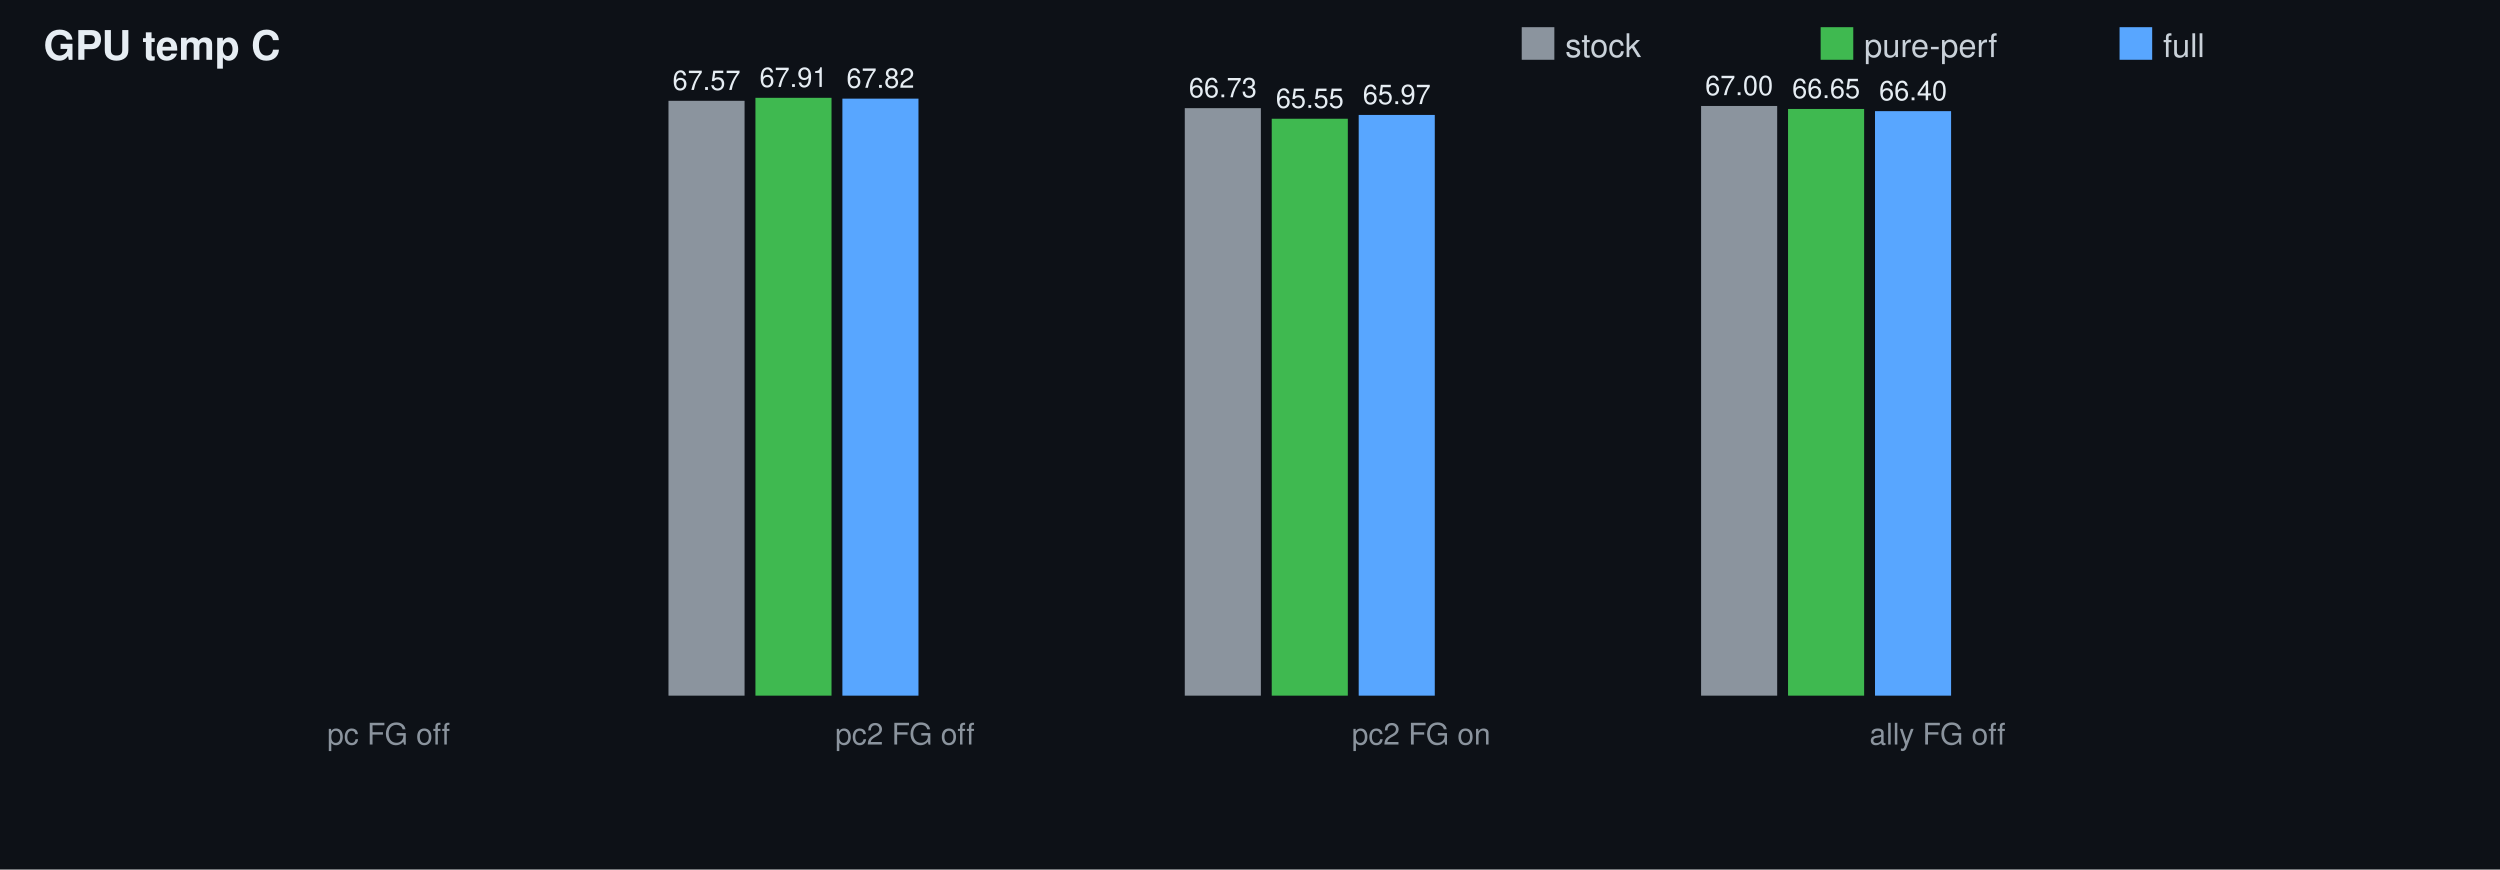
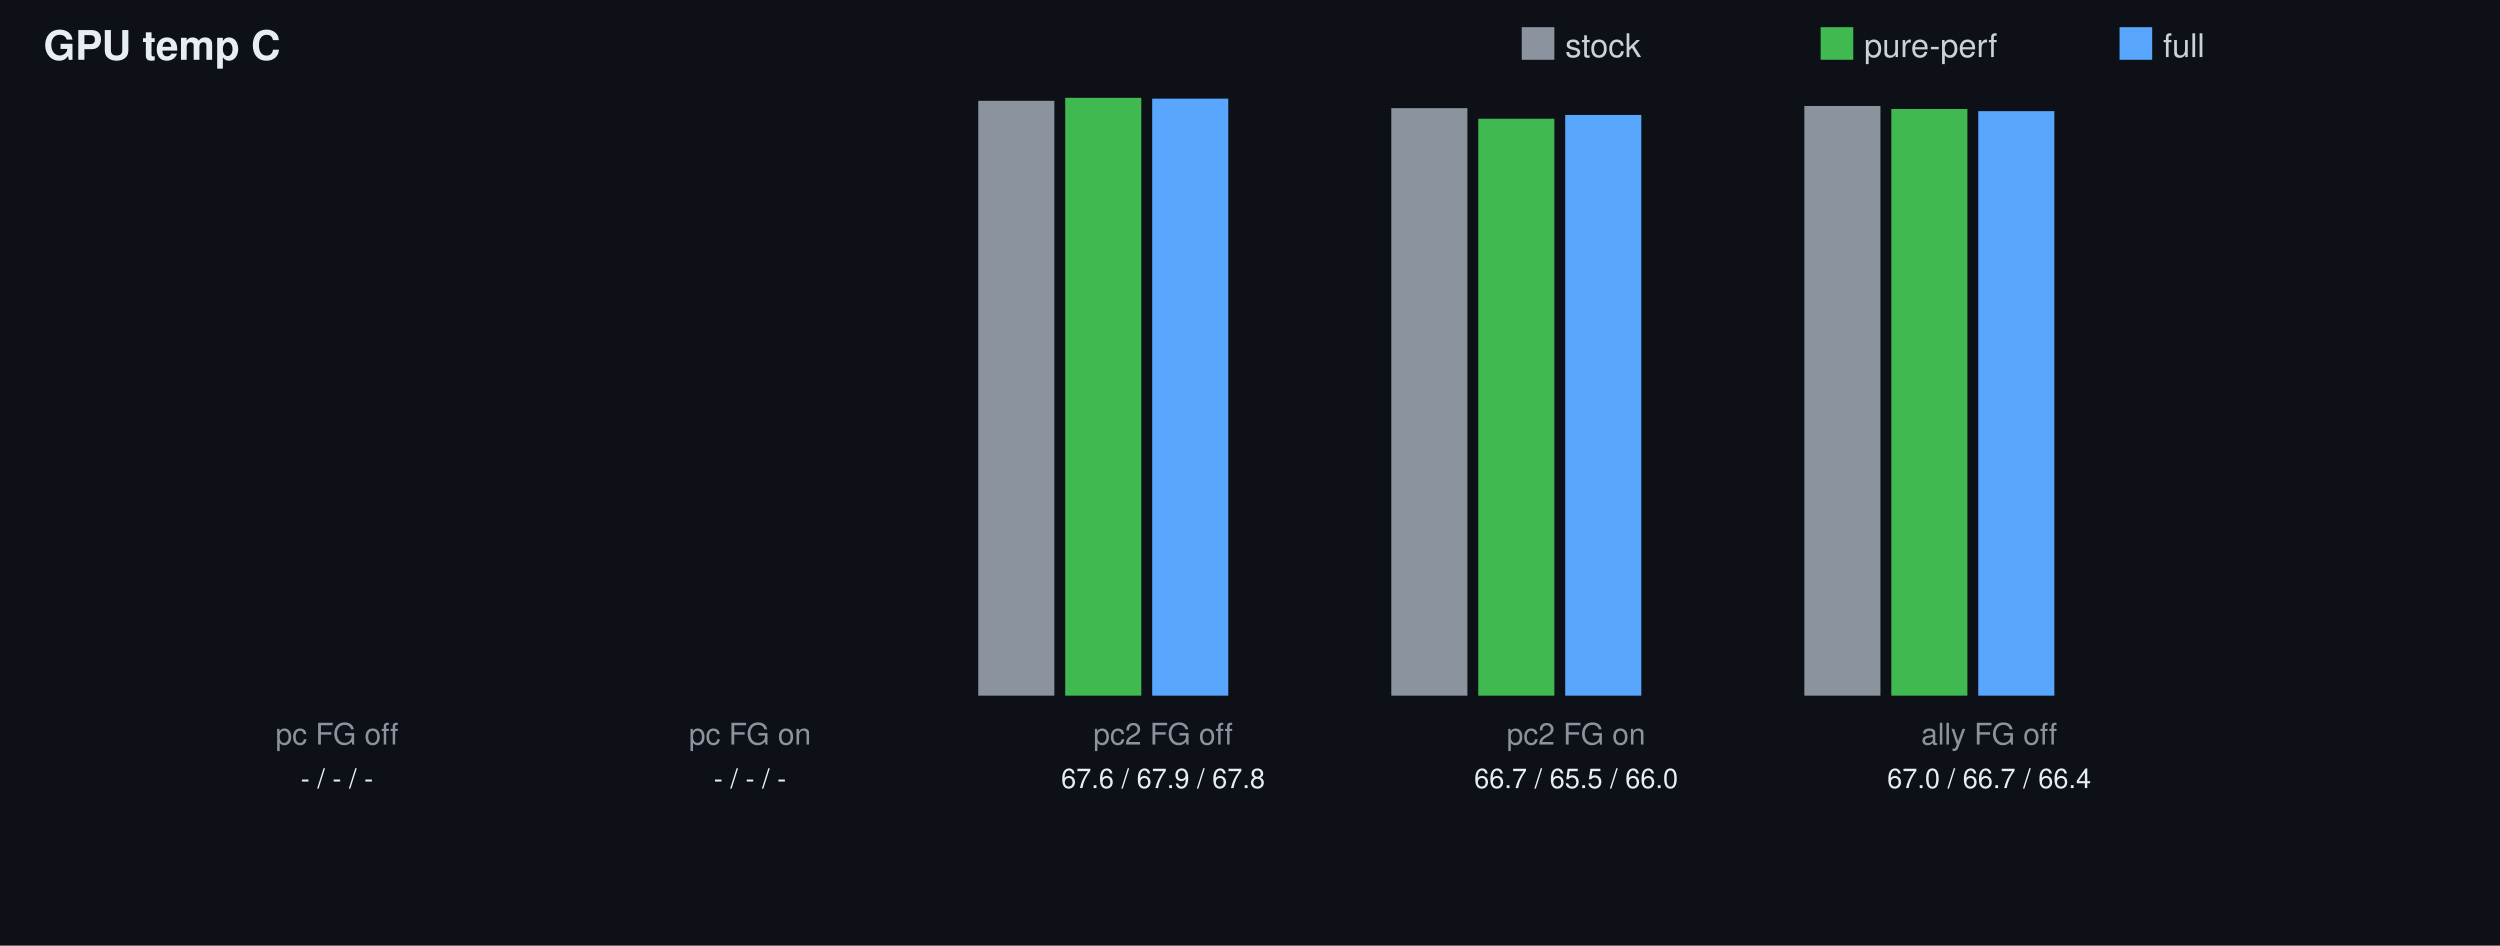
- <svg xmlns="http://www.w3.org/2000/svg" viewBox="0 0 920 320" font-family="Segoe UI,Helvetica,Arial,sans-serif">
+ <svg xmlns="http://www.w3.org/2000/svg" viewBox="0 0 920 348" font-family="Segoe UI,Helvetica,Arial,sans-serif">
  <rect width="100%" height="100%" fill="#0d1117" />
  <text x="16" y="22" fill="#e6edf3" font-size="15" font-weight="700">GPU temp C</text>
  <rect x="560" y="10" width="12" height="12" fill="#8b949e" />
  <text x="576" y="21" fill="#c9d1d9" font-size="12">stock</text>
  <rect x="670" y="10" width="12" height="12" fill="#3fb950" />
  <text x="686" y="21" fill="#c9d1d9" font-size="12">pure-perf</text>
  <rect x="780" y="10" width="12" height="12" fill="#58a6ff" />
  <text x="796" y="21" fill="#c9d1d9" font-size="12">full</text>
-   <text x="143" y="274" fill="#8b949e" font-size="11" text-anchor="middle">pc FG off</text>
-   <text x="333" y="274" fill="#8b949e" font-size="11" text-anchor="middle">pc2 FG off</text>
-   <rect x="246.0" y="37.1" width="28.0" height="218.9" fill="#8b949e" />
-   <text x="260.0" y="33.1" fill="#e6edf3" font-size="10" text-anchor="middle">67.57</text>
-   <rect x="278.0" y="36.0" width="28.0" height="220.0" fill="#3fb950" />
-   <text x="292.0" y="32.0" fill="#e6edf3" font-size="10" text-anchor="middle">67.91</text>
-   <rect x="310.0" y="36.3" width="28.0" height="219.7" fill="#58a6ff" />
-   <text x="324.0" y="32.3" fill="#e6edf3" font-size="10" text-anchor="middle">67.82</text>
-   <text x="523" y="274" fill="#8b949e" font-size="11" text-anchor="middle">pc2 FG on</text>
-   <rect x="436.0" y="39.8" width="28.0" height="216.2" fill="#8b949e" />
-   <text x="450.0" y="35.8" fill="#e6edf3" font-size="10" text-anchor="middle">66.73</text>
-   <rect x="468.0" y="43.7" width="28.0" height="212.3" fill="#3fb950" />
-   <text x="482.0" y="39.7" fill="#e6edf3" font-size="10" text-anchor="middle">65.55</text>
-   <rect x="500.0" y="42.3" width="28.0" height="213.7" fill="#58a6ff" />
-   <text x="514.0" y="38.3" fill="#e6edf3" font-size="10" text-anchor="middle">65.97</text>
-   <text x="713" y="274" fill="#8b949e" font-size="11" text-anchor="middle">ally FG off</text>
-   <rect x="626.0" y="39.0" width="28.0" height="217.0" fill="#8b949e" />
-   <text x="640.0" y="35.0" fill="#e6edf3" font-size="10" text-anchor="middle">67.00</text>
-   <rect x="658.0" y="40.1" width="28.0" height="215.9" fill="#3fb950" />
-   <text x="672.0" y="36.1" fill="#e6edf3" font-size="10" text-anchor="middle">66.65</text>
-   <rect x="690.0" y="40.9" width="28.0" height="215.1" fill="#58a6ff" />
-   <text x="704.0" y="36.9" fill="#e6edf3" font-size="10" text-anchor="middle">66.40</text>
+   <text x="124" y="274" fill="#8b949e" font-size="11" text-anchor="middle">pc FG off</text>
+   <text x="124" y="290" fill="#e6edf3" font-size="10" text-anchor="middle">- / - / -</text>
+   <text x="276" y="274" fill="#8b949e" font-size="11" text-anchor="middle">pc FG on</text>
+   <text x="276" y="290" fill="#e6edf3" font-size="10" text-anchor="middle">- / - / -</text>
+   <text x="428" y="274" fill="#8b949e" font-size="11" text-anchor="middle">pc2 FG off</text>
+   <rect x="360.0" y="37.1" width="28.0" height="218.9" fill="#8b949e" />
+   <rect x="392.0" y="36.0" width="28.0" height="220.0" fill="#3fb950" />
+   <rect x="424.0" y="36.3" width="28.0" height="219.7" fill="#58a6ff" />
+   <text x="428" y="290" fill="#e6edf3" font-size="10" text-anchor="middle">67.6 / 67.9 / 67.8</text>
+   <text x="580" y="274" fill="#8b949e" font-size="11" text-anchor="middle">pc2 FG on</text>
+   <rect x="512.0" y="39.8" width="28.0" height="216.2" fill="#8b949e" />
+   <rect x="544.0" y="43.7" width="28.0" height="212.3" fill="#3fb950" />
+   <rect x="576.0" y="42.3" width="28.0" height="213.7" fill="#58a6ff" />
+   <text x="580" y="290" fill="#e6edf3" font-size="10" text-anchor="middle">66.7 / 65.5 / 66.0</text>
+   <text x="732" y="274" fill="#8b949e" font-size="11" text-anchor="middle">ally FG off</text>
+   <rect x="664.0" y="39.0" width="28.0" height="217.0" fill="#8b949e" />
+   <rect x="696.0" y="40.1" width="28.0" height="215.9" fill="#3fb950" />
+   <rect x="728.0" y="40.9" width="28.0" height="215.1" fill="#58a6ff" />
+   <text x="732" y="290" fill="#e6edf3" font-size="10" text-anchor="middle">67.0 / 66.7 / 66.4</text>
</svg>
